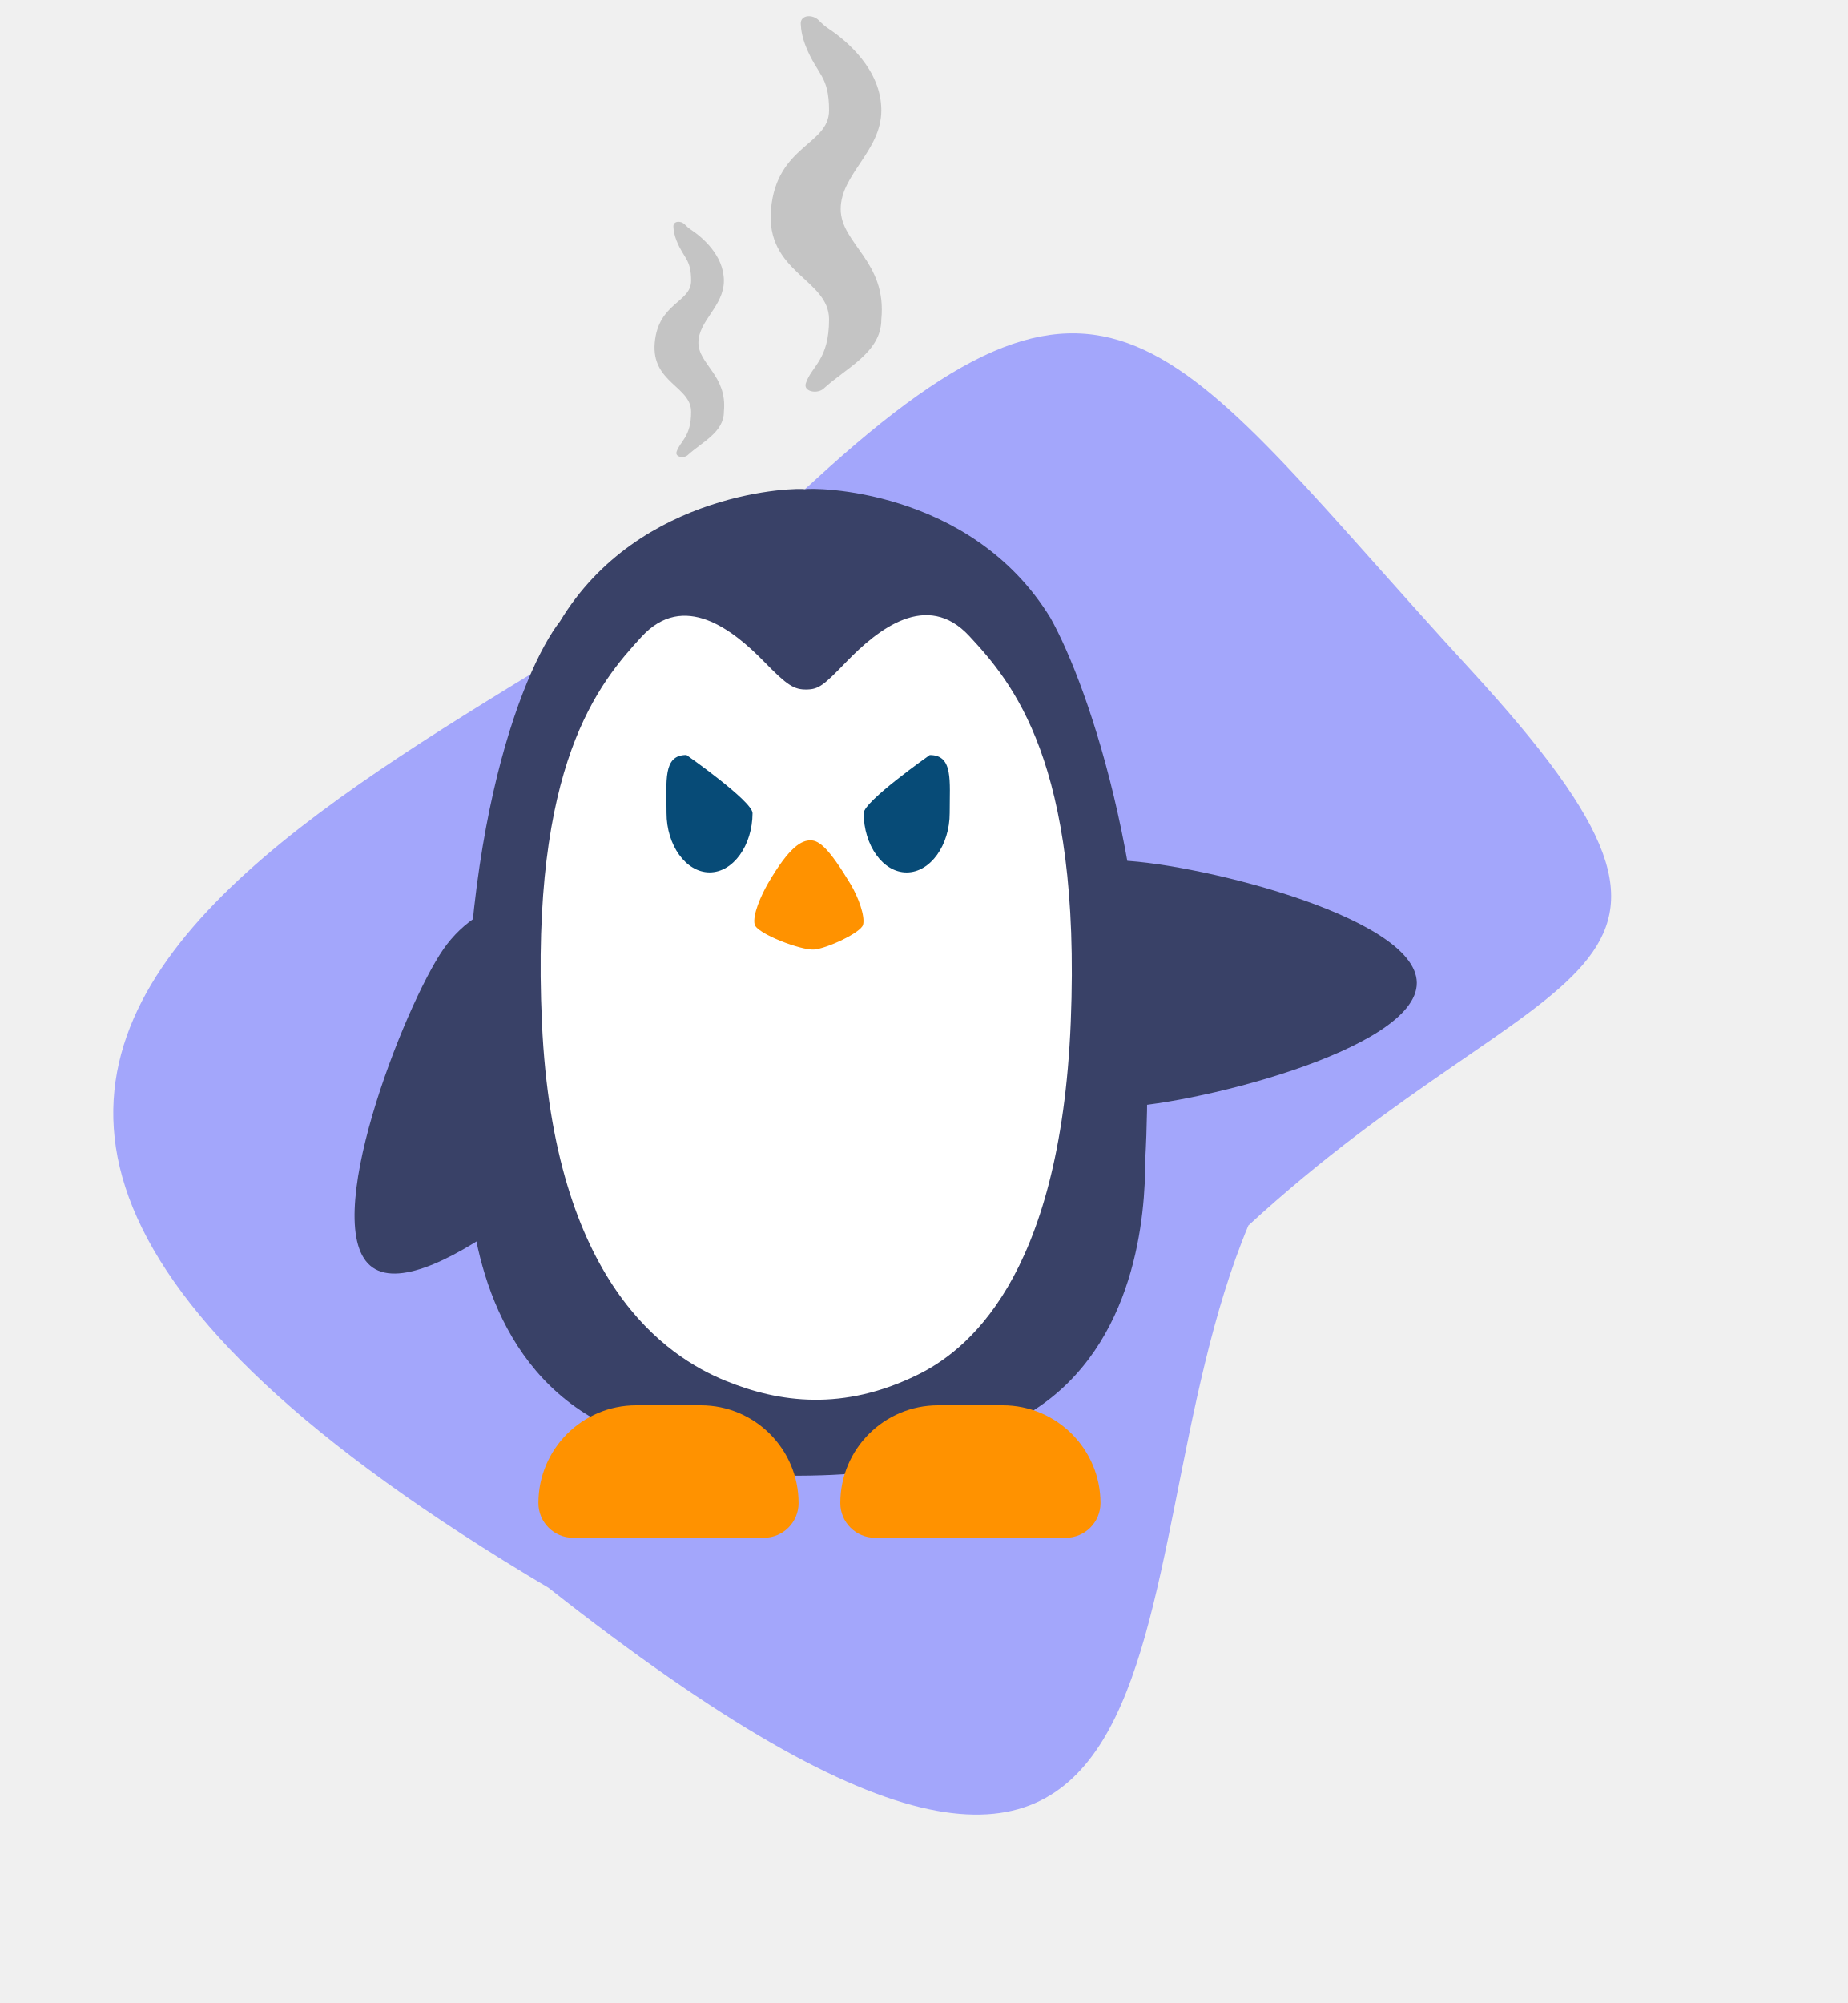
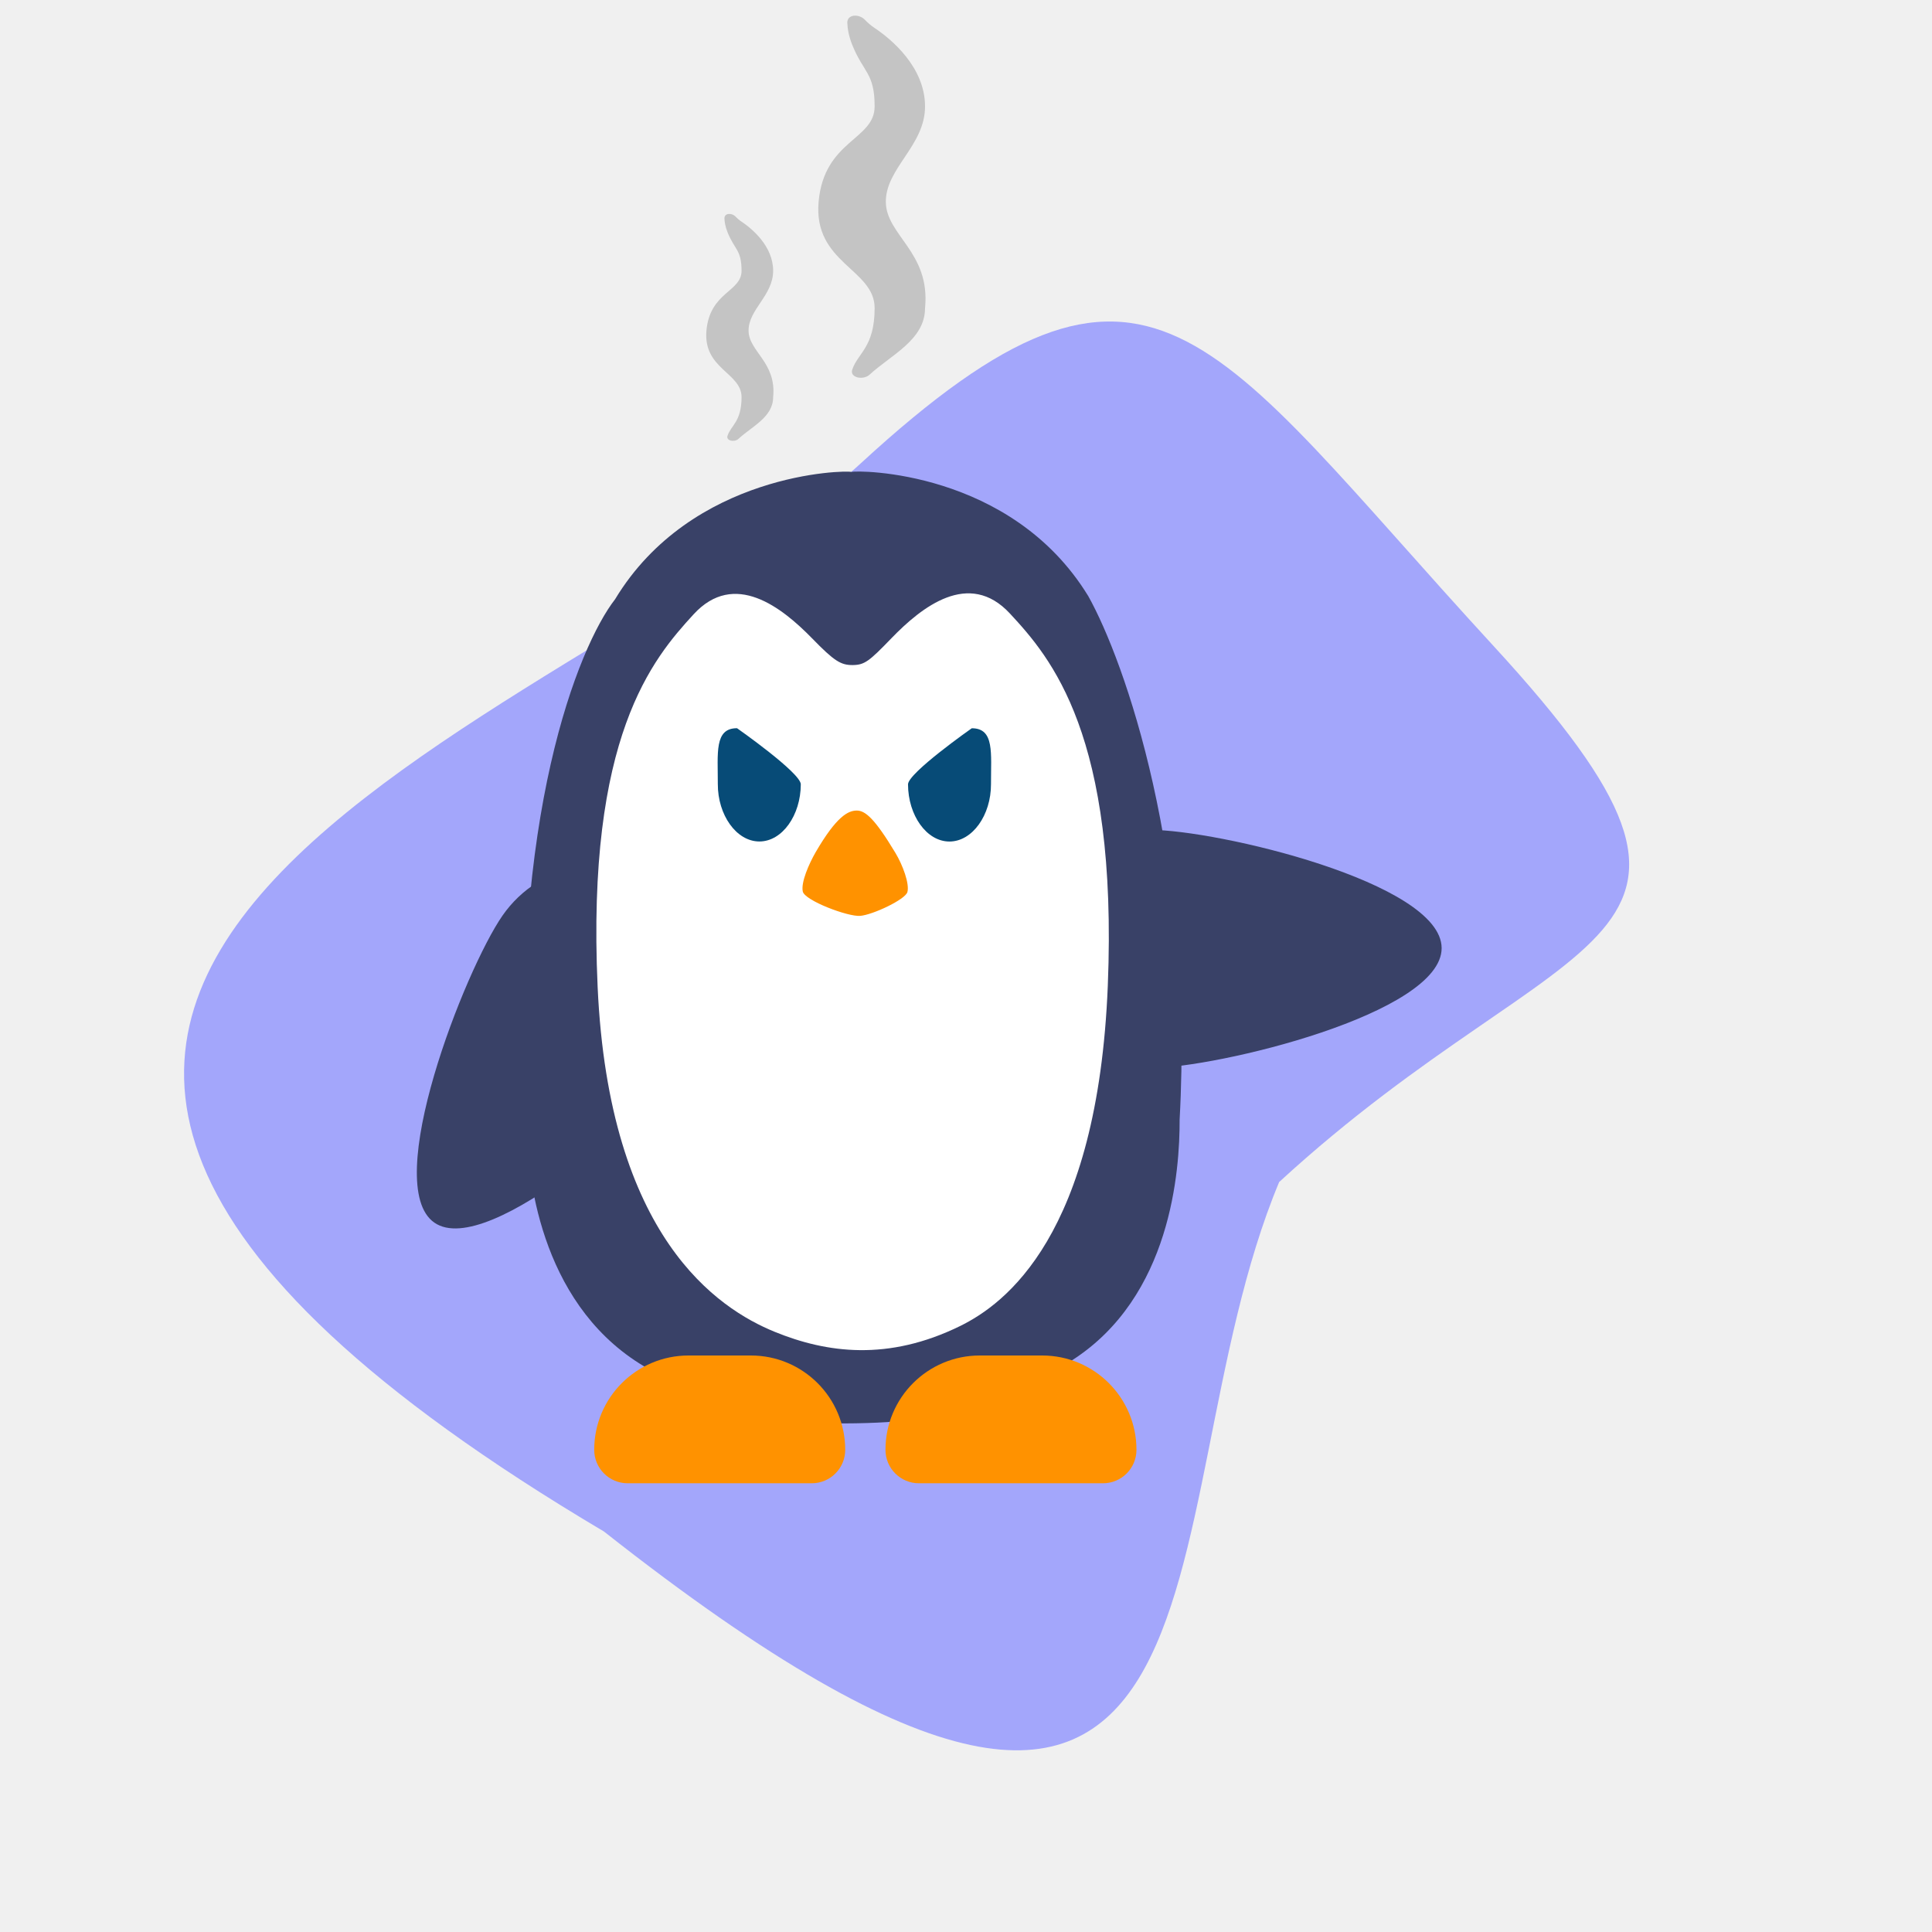
- <svg xmlns="http://www.w3.org/2000/svg" width="143" height="155" viewBox="0 0 143 155" fill="none">
+ <svg xmlns="http://www.w3.org/2000/svg" width="350" height="350" viewBox="0 0 143 155" fill="none">
  <path d="M42.454 122.87C-33.672 77.742 39.756 58.594 63.071 37.16C86.385 15.725 90.878 26.869 113.789 51.789C136.699 76.709 119.939 73.397 96.624 94.832C85.427 121.621 95.815 164.927 42.454 122.87Z" fill="#A3A6FB" />
  <path d="M86.276 66.58C81 66.597 76.736 70.887 76.753 76.164C76.769 81.44 81.06 85.704 86.336 85.687C91.612 85.671 109.676 81.337 109.659 76.061C109.643 70.785 91.552 66.564 86.276 66.58Z" fill="#394167" />
  <path d="M34.314 73.457C37.322 69.123 43.274 68.047 47.609 71.055C51.944 74.063 53.02 80.016 50.011 84.35C47.004 88.685 33.184 101.098 28.849 98.09C24.514 95.082 31.306 77.792 34.314 73.457Z" fill="#394167" />
  <path d="M76.496 108.399C76.524 108.399 76.542 108.389 76.569 108.363C76.179 108.389 76.125 108.399 76.496 108.399Z" fill="white" />
  <path d="M80.183 108.367C80.201 108.385 80.219 108.395 80.238 108.395C80.564 108.395 80.519 108.385 80.183 108.367Z" fill="white" />
  <path d="M62.305 37.863C62.747 37.711 75.109 37.678 81.312 47.829C84.236 53.061 89.795 68.785 88.639 89.823C88.65 93.891 87.971 104.027 80.01 109.131C73.254 113.461 67.803 114.036 63.557 114.166C58.817 114.31 52.793 114.141 45.275 109.373C37.288 104.311 36.261 94.179 36.25 90.111C34.881 65.54 40.409 51.852 43.344 48.08C49.501 37.897 61.862 37.713 62.305 37.863Z" fill="#394167" />
  <path d="M78.405 110.348C78.414 110.348 78.423 110.338 78.432 110.33C78.269 110.338 78.241 110.348 78.405 110.348Z" fill="white" />
  <path d="M75.022 49.219C71.733 45.674 67.937 48.706 65.525 51.197C63.742 53.044 63.371 53.34 62.439 53.356C61.47 53.372 60.94 53.052 59.153 51.214C56.729 48.729 52.917 45.716 49.646 49.285C46.375 52.847 41.032 59.09 41.947 79.184C42.863 99.278 51.605 104.991 56.15 106.848C60.33 108.554 65.255 109.217 71.029 106.384C74.607 104.624 82.067 99.168 82.877 79.07C83.687 58.978 78.319 52.77 75.022 49.219Z" fill="white" />
  <path d="M78.304 110.333C78.314 110.341 78.323 110.341 78.332 110.341C78.468 110.351 78.45 110.341 78.304 110.333Z" fill="white" />
  <path d="M65.828 68.411C64.185 65.68 63.42 65.027 62.736 65.029C62.052 65.03 61.121 65.479 59.447 68.354C58.882 69.335 58.248 70.802 58.406 71.524C58.558 72.246 62.028 73.561 63.012 73.478C64.022 73.394 66.639 72.165 66.8 71.563C66.975 70.907 66.436 69.416 65.828 68.411Z" fill="#FF9200" />
  <path d="M73.505 62.912C73.512 65.394 72.015 67.51 70.177 67.514C68.339 67.519 66.855 65.411 66.848 62.929C66.846 62.014 71.962 58.427 71.962 58.427C73.801 58.422 73.499 60.43 73.505 62.912Z" fill="#074B77" />
  <path d="M51.589 62.907C51.583 65.389 53.079 67.505 54.918 67.51C56.756 67.514 58.24 65.406 58.246 62.925C58.249 62.009 53.132 58.423 53.132 58.423C51.294 58.418 51.596 60.426 51.589 62.907Z" fill="#074B77" />
  <path d="M41.672 116.315C41.672 112.136 45.06 108.748 49.239 108.748H54.243C58.422 108.748 61.81 112.136 61.81 116.315C61.81 117.798 60.608 119 59.125 119H44.357C42.874 119 41.672 117.798 41.672 116.315Z" fill="#FF9200" />
  <path d="M65.039 116.315C65.039 112.136 68.427 108.748 72.606 108.748H77.609C81.788 108.748 85.176 112.136 85.176 116.315C85.176 117.798 83.974 119 82.491 119H67.724C66.241 119 65.039 117.798 65.039 116.315Z" fill="#FF9200" />
  <path d="M64.17 2.247C63.873 2.049 63.614 1.824 63.392 1.592C62.907 1.084 61.953 1.138 61.978 1.84C61.996 2.337 62.104 2.924 62.372 3.595C63.271 5.842 64.17 5.842 64.17 8.538C64.17 11.234 60.125 11.234 59.676 16.177C59.227 21.12 64.17 21.57 64.17 24.715C64.17 27.861 62.822 28.311 62.372 29.659C62.157 30.305 63.26 30.524 63.761 30.062C65.499 28.46 68.214 27.267 68.214 24.715C68.663 20.222 65.068 18.874 65.068 16.177C65.068 13.481 68.214 11.684 68.214 8.538C68.214 5.392 65.518 3.146 64.17 2.247Z" fill="#C4C4C4" />
  <path d="M53.493 17.784C53.307 17.66 53.145 17.519 53.006 17.373C52.702 17.055 52.104 17.089 52.12 17.529C52.132 17.84 52.199 18.209 52.367 18.629C52.93 20.037 53.493 20.037 53.493 21.726C53.493 23.416 50.959 23.416 50.677 26.513C50.396 29.61 53.493 29.892 53.493 31.863C53.493 33.834 52.648 34.116 52.367 34.961C52.232 35.366 52.923 35.503 53.237 35.213C54.326 34.209 56.028 33.462 56.028 31.863C56.309 29.047 54.056 28.203 54.056 26.513C54.056 24.824 56.028 23.697 56.028 21.726C56.028 19.755 54.338 18.347 53.493 17.784Z" fill="#C4C4C4" />
</svg>
